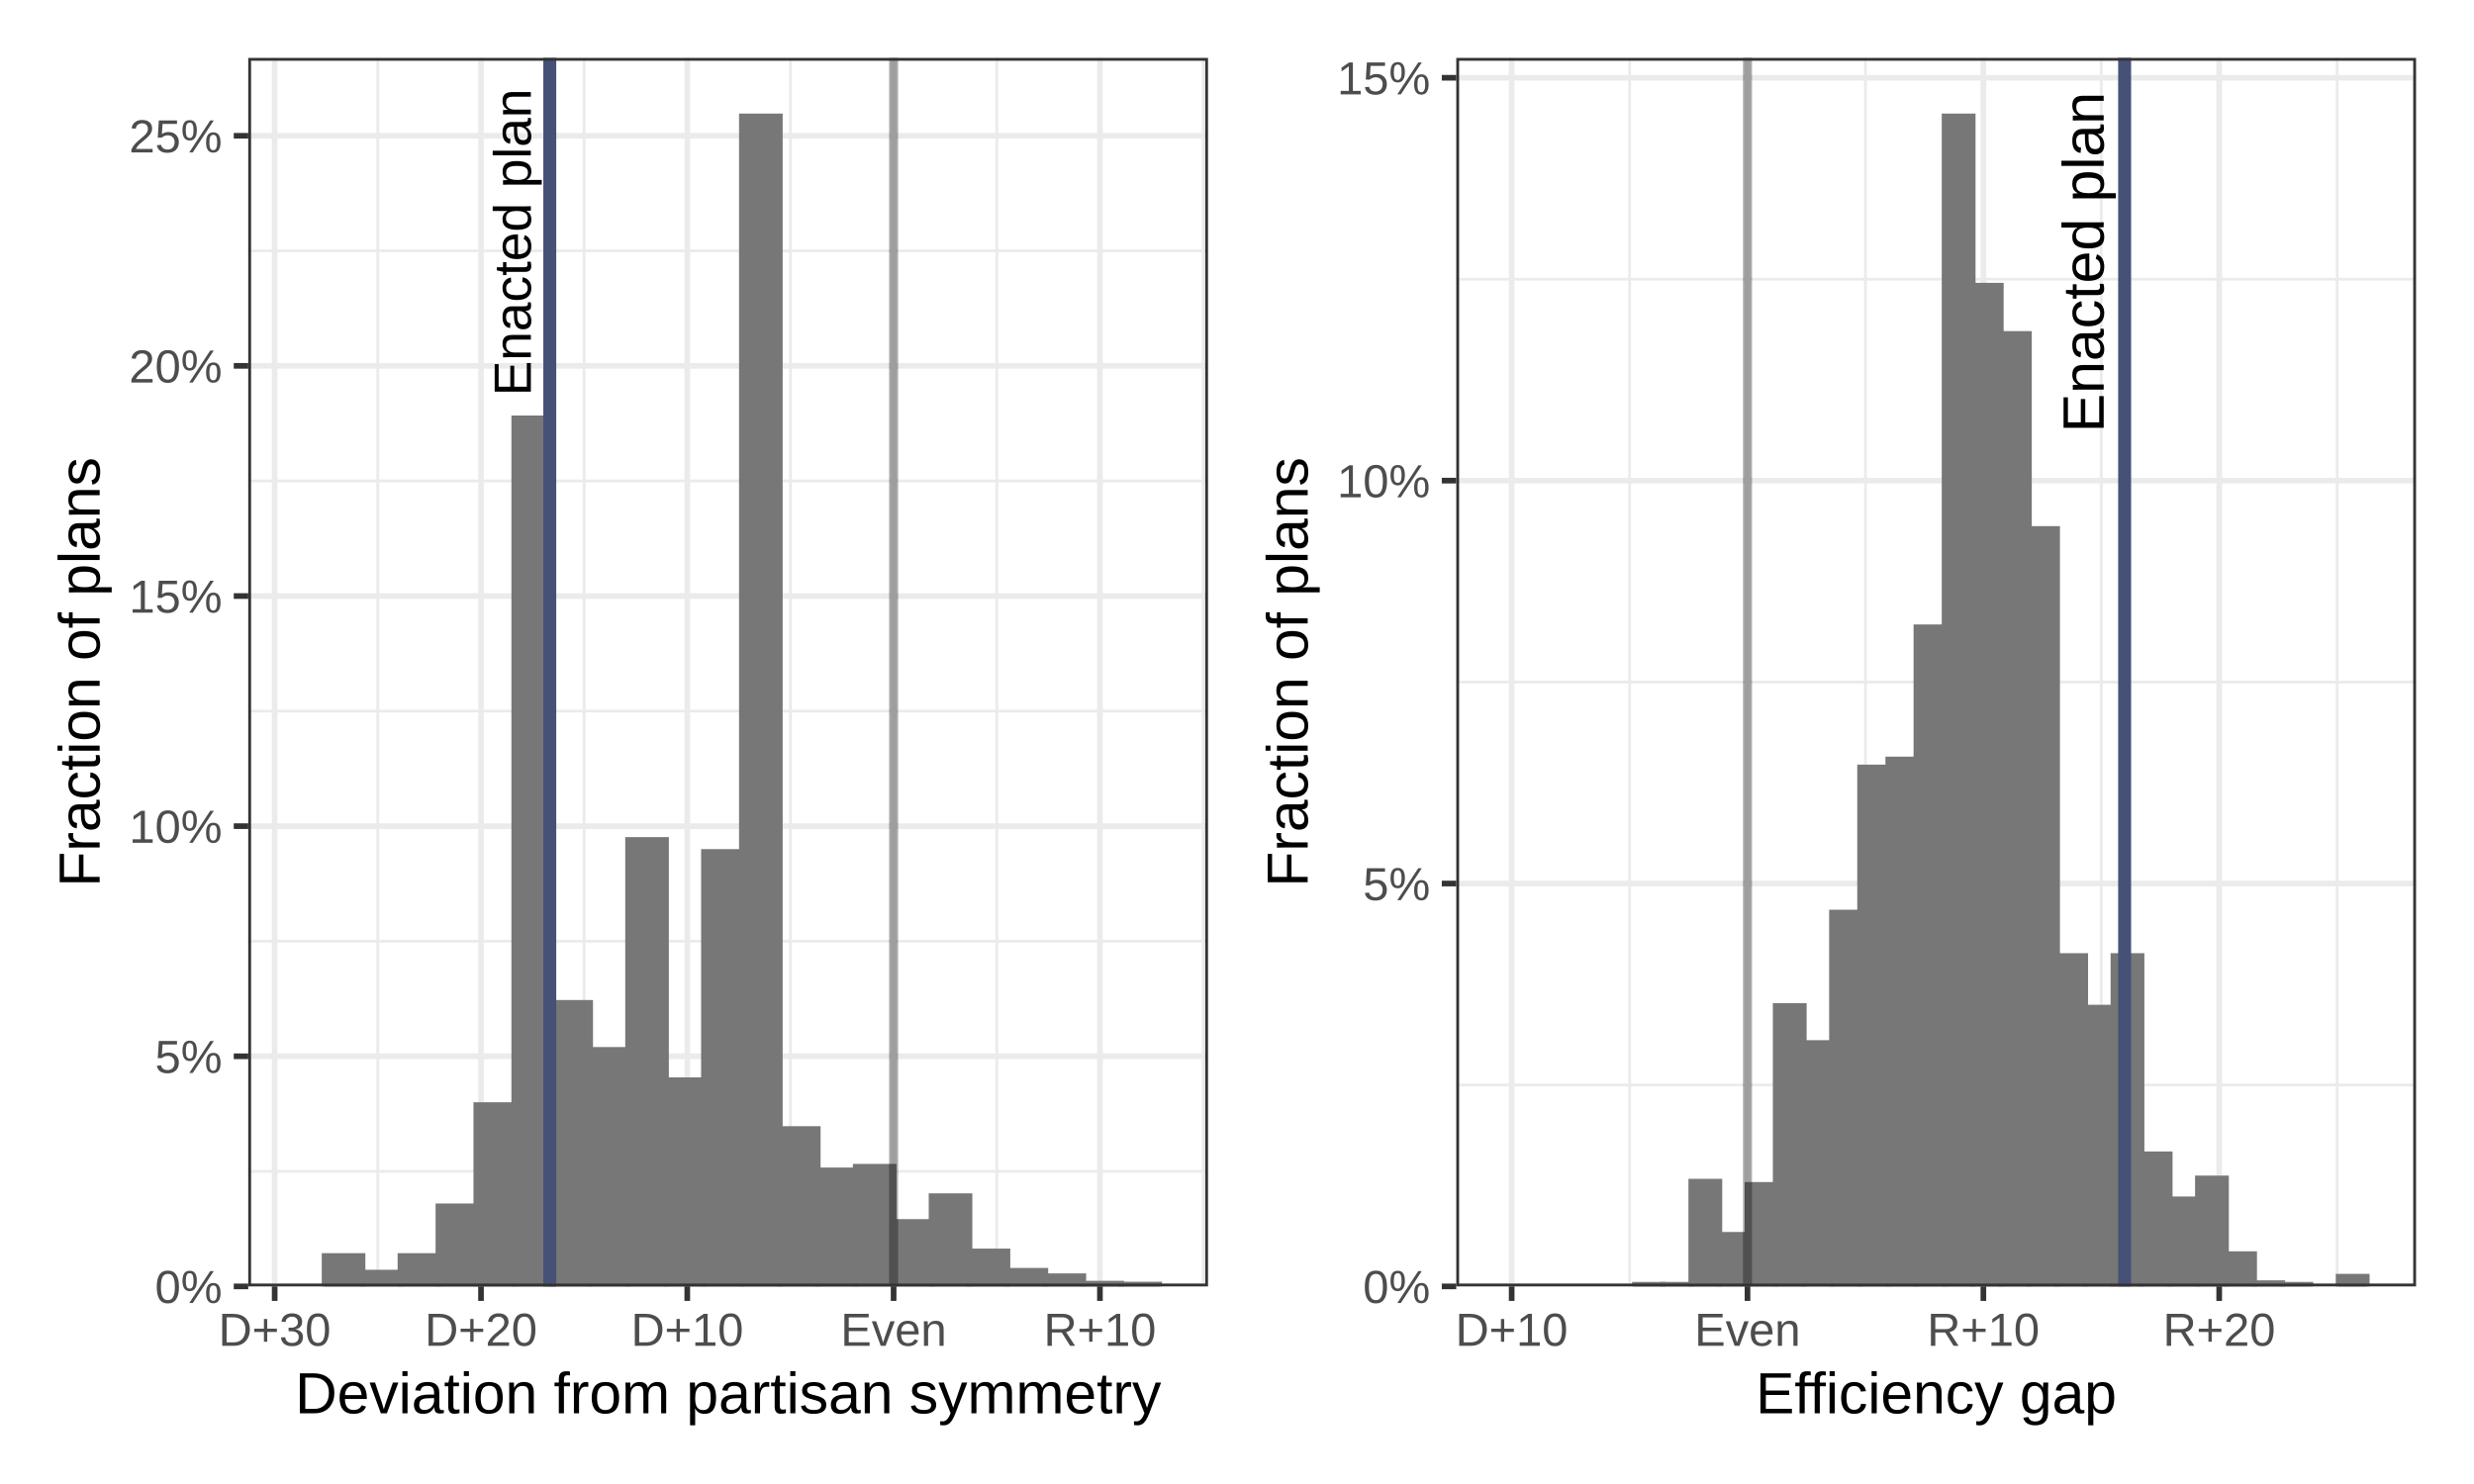
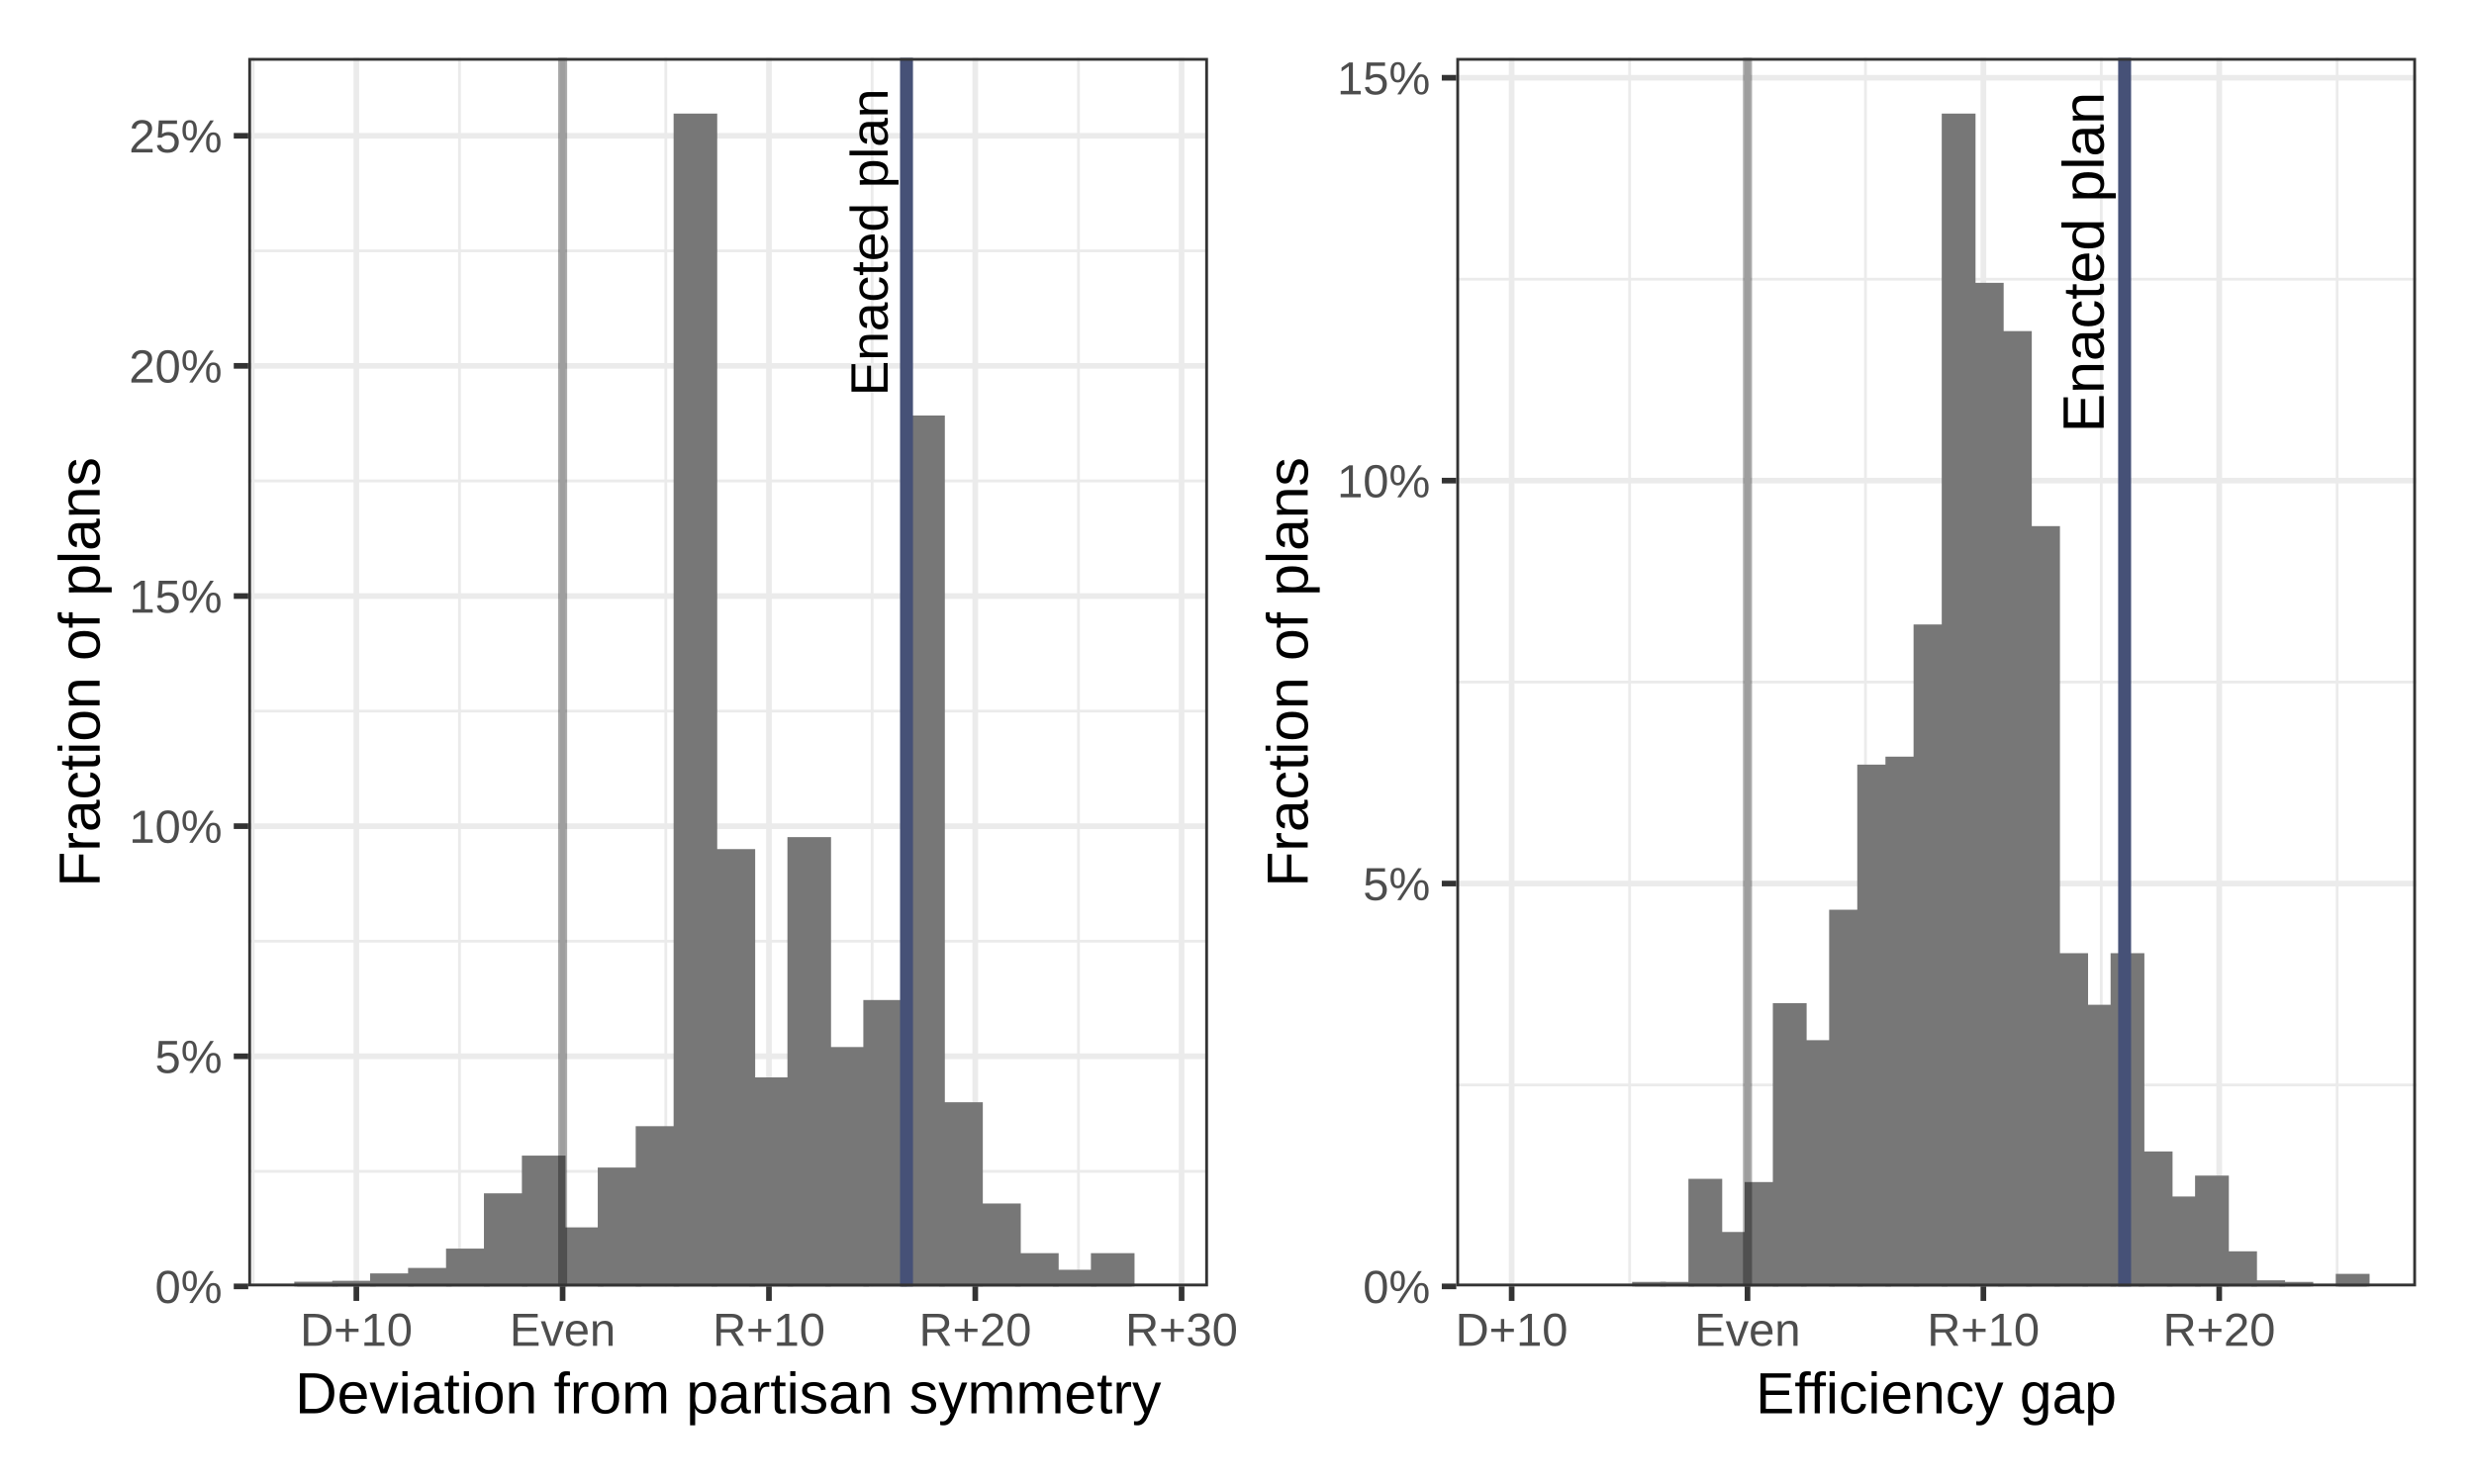
<svg xmlns="http://www.w3.org/2000/svg" class="svglite" width="468.00pt" height="280.80pt" viewBox="0 0 468.00 280.80">
  <defs>
    <style type="text/css">
    .svglite line, .svglite polyline, .svglite polygon, .svglite path, .svglite rect, .svglite circle {
      fill: none;
      stroke: #000000;
      stroke-linecap: round;
      stroke-linejoin: round;
      stroke-miterlimit: 10.00;
    }
    .svglite text {
      white-space: pre;
    }
  </style>
  </defs>
  <rect width="100%" height="100%" style="stroke: none; fill: #FFFFFF;" />
  <defs>
    <clipPath id="cpMC4wMHw0NjguMDB8MC4wMHwyODAuODA=">
      <rect x="0.00" y="0.00" width="468.00" height="280.80" />
    </clipPath>
  </defs>
  <g clip-path="url(#cpMC4wMHw0NjguMDB8MC4wMHwyODAuODA=)">
    <rect x="0" y="0" width="468.00" height="280.80" style="stroke-width: 1.07; stroke: #FFFFFF; fill: #FFFFFF;" />
  </g>
  <defs>
    <clipPath id="cpNS40OHwyMzQuMDB8NS40OHwyNzUuMzI=">
      <rect x="5.48" y="5.48" width="228.52" height="269.84" />
    </clipPath>
  </defs>
  <g clip-path="url(#cpNS40OHwyMzQuMDB8NS40OHwyNzUuMzI=)">
    <rect x="5.48" y="5.48" width="228.52" height="269.84" style="stroke-width: 1.07; stroke: #FFFFFF; fill: #FFFFFF;" />
  </g>
  <g clip-path="url(#cpMC4wMHw0NjguMDB8MC4wMHwyODAuODA=)">
</g>
  <defs>
    <clipPath id="cpNDYuOTZ8MjI4LjUyfDEwLjk2fDI0My40MQ==">
      <rect x="46.96" y="10.96" width="181.56" height="232.45" />
    </clipPath>
  </defs>
  <g clip-path="url(#cpNDYuOTZ8MjI4LjUyfDEwLjk2fDI0My40MQ==)">
    <rect x="46.96" y="10.96" width="181.56" height="232.45" style="stroke-width: 1.07; stroke: none; fill: #FFFFFF;" />
    <polyline points="46.96,221.64 228.52,221.64 " style="stroke-width: 0.53; stroke: #EBEBEB; stroke-linecap: butt;" />
    <polyline points="46.96,178.09 228.52,178.09 " style="stroke-width: 0.53; stroke: #EBEBEB; stroke-linecap: butt;" />
    <polyline points="46.96,134.55 228.52,134.55 " style="stroke-width: 0.53; stroke: #EBEBEB; stroke-linecap: butt;" />
    <polyline points="46.96,91.00 228.52,91.00 " style="stroke-width: 0.53; stroke: #EBEBEB; stroke-linecap: butt;" />
    <polyline points="46.96,47.46 228.52,47.46 " style="stroke-width: 0.53; stroke: #EBEBEB; stroke-linecap: butt;" />
-     <polyline points="71.47,243.41 71.47,10.96 " style="stroke-width: 0.53; stroke: #EBEBEB; stroke-linecap: butt;" />
-     <polyline points="110.50,243.41 110.50,10.96 " style="stroke-width: 0.53; stroke: #EBEBEB; stroke-linecap: butt;" />
-     <polyline points="149.53,243.41 149.53,10.96 " style="stroke-width: 0.53; stroke: #EBEBEB; stroke-linecap: butt;" />
-     <polyline points="188.56,243.41 188.56,10.96 " style="stroke-width: 0.53; stroke: #EBEBEB; stroke-linecap: butt;" />
-     <polyline points="227.59,243.41 227.59,10.96 " style="stroke-width: 0.53; stroke: #EBEBEB; stroke-linecap: butt;" />
+     <polyline points="47.89,243.41 47.89,10.96 " style="stroke-width: 0.53; stroke: #EBEBEB; stroke-linecap: butt;" />
+     <polyline points="86.92,243.41 86.92,10.96 " style="stroke-width: 0.53; stroke: #EBEBEB; stroke-linecap: butt;" />
+     <polyline points="125.95,243.41 125.95,10.96 " style="stroke-width: 0.53; stroke: #EBEBEB; stroke-linecap: butt;" />
+     <polyline points="164.98,243.41 164.98,10.96 " style="stroke-width: 0.53; stroke: #EBEBEB; stroke-linecap: butt;" />
+     <polyline points="204.01,243.41 204.01,10.96 " style="stroke-width: 0.53; stroke: #EBEBEB; stroke-linecap: butt;" />
    <polyline points="46.96,243.41 228.52,243.41 " style="stroke-width: 1.07; stroke: #EBEBEB; stroke-linecap: butt;" />
    <polyline points="46.96,199.87 228.52,199.87 " style="stroke-width: 1.07; stroke: #EBEBEB; stroke-linecap: butt;" />
    <polyline points="46.96,156.32 228.52,156.32 " style="stroke-width: 1.07; stroke: #EBEBEB; stroke-linecap: butt;" />
    <polyline points="46.96,112.78 228.52,112.78 " style="stroke-width: 1.07; stroke: #EBEBEB; stroke-linecap: butt;" />
    <polyline points="46.96,69.23 228.52,69.23 " style="stroke-width: 1.07; stroke: #EBEBEB; stroke-linecap: butt;" />
    <polyline points="46.96,25.69 228.52,25.69 " style="stroke-width: 1.07; stroke: #EBEBEB; stroke-linecap: butt;" />
-     <polyline points="51.96,243.41 51.96,10.96 " style="stroke-width: 1.07; stroke: #EBEBEB; stroke-linecap: butt;" />
-     <polyline points="90.99,243.41 90.99,10.96 " style="stroke-width: 1.07; stroke: #EBEBEB; stroke-linecap: butt;" />
-     <polyline points="130.01,243.41 130.01,10.96 " style="stroke-width: 1.07; stroke: #EBEBEB; stroke-linecap: butt;" />
-     <polyline points="169.04,243.41 169.04,10.96 " style="stroke-width: 1.07; stroke: #EBEBEB; stroke-linecap: butt;" />
-     <polyline points="208.07,243.41 208.07,10.96 " style="stroke-width: 1.07; stroke: #EBEBEB; stroke-linecap: butt;" />
-     <rect x="61.40" y="237.66" width="7.18" height="5.75" style="stroke-width: 1.07; stroke: #777777; stroke-linecap: square; stroke-linejoin: miter; fill: #777777;" />
-     <rect x="68.57" y="240.80" width="7.18" height="2.61" style="stroke-width: 1.07; stroke: #777777; stroke-linecap: square; stroke-linejoin: miter; fill: #777777;" />
-     <rect x="75.75" y="237.66" width="7.18" height="5.75" style="stroke-width: 1.07; stroke: #777777; stroke-linecap: square; stroke-linejoin: miter; fill: #777777;" />
-     <rect x="82.93" y="228.26" width="7.18" height="15.15" style="stroke-width: 1.07; stroke: #777777; stroke-linecap: square; stroke-linejoin: miter; fill: #777777;" />
-     <rect x="90.10" y="209.10" width="7.18" height="34.31" style="stroke-width: 1.07; stroke: #777777; stroke-linecap: square; stroke-linejoin: miter; fill: #777777;" />
-     <rect x="97.28" y="79.16" width="7.18" height="164.25" style="stroke-width: 1.07; stroke: #777777; stroke-linecap: square; stroke-linejoin: miter; fill: #777777;" />
-     <rect x="104.46" y="189.76" width="7.18" height="53.65" style="stroke-width: 1.07; stroke: #777777; stroke-linecap: square; stroke-linejoin: miter; fill: #777777;" />
-     <rect x="111.63" y="198.65" width="7.18" height="44.76" style="stroke-width: 1.07; stroke: #777777; stroke-linecap: square; stroke-linejoin: miter; fill: #777777;" />
-     <rect x="118.81" y="158.93" width="7.18" height="84.48" style="stroke-width: 1.07; stroke: #777777; stroke-linecap: square; stroke-linejoin: miter; fill: #777777;" />
-     <rect x="125.98" y="204.39" width="7.18" height="39.02" style="stroke-width: 1.07; stroke: #777777; stroke-linecap: square; stroke-linejoin: miter; fill: #777777;" />
-     <rect x="133.16" y="161.20" width="7.18" height="82.21" style="stroke-width: 1.07; stroke: #777777; stroke-linecap: square; stroke-linejoin: miter; fill: #777777;" />
-     <rect x="140.34" y="22.03" width="7.18" height="221.38" style="stroke-width: 1.07; stroke: #777777; stroke-linecap: square; stroke-linejoin: miter; fill: #777777;" />
-     <rect x="147.51" y="213.63" width="7.18" height="29.78" style="stroke-width: 1.07; stroke: #777777; stroke-linecap: square; stroke-linejoin: miter; fill: #777777;" />
-     <rect x="154.69" y="221.46" width="7.18" height="21.95" style="stroke-width: 1.07; stroke: #777777; stroke-linecap: square; stroke-linejoin: miter; fill: #777777;" />
-     <rect x="161.87" y="220.77" width="7.18" height="22.64" style="stroke-width: 1.07; stroke: #777777; stroke-linecap: square; stroke-linejoin: miter; fill: #777777;" />
-     <rect x="169.04" y="231.22" width="7.18" height="12.19" style="stroke-width: 1.07; stroke: #777777; stroke-linecap: square; stroke-linejoin: miter; fill: #777777;" />
-     <rect x="176.22" y="226.34" width="7.18" height="17.07" style="stroke-width: 1.07; stroke: #777777; stroke-linecap: square; stroke-linejoin: miter; fill: #777777;" />
-     <rect x="183.40" y="236.79" width="7.18" height="6.62" style="stroke-width: 1.07; stroke: #777777; stroke-linecap: square; stroke-linejoin: miter; fill: #777777;" />
-     <rect x="190.57" y="240.45" width="7.18" height="2.96" style="stroke-width: 1.07; stroke: #777777; stroke-linecap: square; stroke-linejoin: miter; fill: #777777;" />
-     <rect x="197.75" y="241.49" width="7.18" height="1.92" style="stroke-width: 1.07; stroke: #777777; stroke-linecap: square; stroke-linejoin: miter; fill: #777777;" />
-     <rect x="204.92" y="242.89" width="7.18" height="0.52" style="stroke-width: 1.07; stroke: #777777; stroke-linecap: square; stroke-linejoin: miter; fill: #777777;" />
-     <rect x="212.10" y="243.06" width="7.18" height="0.35" style="stroke-width: 1.07; stroke: #777777; stroke-linecap: square; stroke-linejoin: miter; fill: #777777;" />
-     <line x1="104.00" y1="243.41" x2="104.00" y2="10.96" style="stroke-width: 2.45; stroke: #465177; stroke-linecap: butt;" />
-     <line x1="169.04" y1="243.41" x2="169.04" y2="10.96" style="stroke-width: 1.71; stroke: #000000; stroke-opacity: 0.33; stroke-linecap: butt;" />
-     <text transform="translate(100.42,16.77) rotate(-90)" text-anchor="end" style="font-size: 9.96px; font-family: &quot;Arial&quot;;" textLength="58.11px" lengthAdjust="spacingAndGlyphs">Enacted plan</text>
+     <polyline points="67.41,243.41 67.41,10.96 " style="stroke-width: 1.07; stroke: #EBEBEB; stroke-linecap: butt;" />
+     <polyline points="106.43,243.41 106.43,10.96 " style="stroke-width: 1.07; stroke: #EBEBEB; stroke-linecap: butt;" />
+     <polyline points="145.46,243.41 145.46,10.96 " style="stroke-width: 1.07; stroke: #EBEBEB; stroke-linecap: butt;" />
+     <polyline points="184.49,243.41 184.49,10.96 " style="stroke-width: 1.07; stroke: #EBEBEB; stroke-linecap: butt;" />
+     <polyline points="223.52,243.41 223.52,10.96 " style="stroke-width: 1.07; stroke: #EBEBEB; stroke-linecap: butt;" />
+     <rect x="56.20" y="243.06" width="7.18" height="0.35" style="stroke-width: 1.07; stroke: #777777; stroke-linecap: square; stroke-linejoin: miter; fill: #777777;" />
+     <rect x="63.38" y="242.89" width="7.18" height="0.52" style="stroke-width: 1.07; stroke: #777777; stroke-linecap: square; stroke-linejoin: miter; fill: #777777;" />
+     <rect x="70.55" y="241.49" width="7.18" height="1.92" style="stroke-width: 1.07; stroke: #777777; stroke-linecap: square; stroke-linejoin: miter; fill: #777777;" />
+     <rect x="77.73" y="240.45" width="7.18" height="2.96" style="stroke-width: 1.07; stroke: #777777; stroke-linecap: square; stroke-linejoin: miter; fill: #777777;" />
+     <rect x="84.91" y="236.79" width="7.18" height="6.62" style="stroke-width: 1.07; stroke: #777777; stroke-linecap: square; stroke-linejoin: miter; fill: #777777;" />
+     <rect x="92.08" y="226.34" width="7.18" height="17.07" style="stroke-width: 1.07; stroke: #777777; stroke-linecap: square; stroke-linejoin: miter; fill: #777777;" />
+     <rect x="99.26" y="219.20" width="7.18" height="24.21" style="stroke-width: 1.07; stroke: #777777; stroke-linecap: square; stroke-linejoin: miter; fill: #777777;" />
+     <rect x="106.43" y="232.78" width="7.18" height="10.62" style="stroke-width: 1.07; stroke: #777777; stroke-linecap: square; stroke-linejoin: miter; fill: #777777;" />
+     <rect x="113.61" y="221.46" width="7.18" height="21.95" style="stroke-width: 1.07; stroke: #777777; stroke-linecap: square; stroke-linejoin: miter; fill: #777777;" />
+     <rect x="120.79" y="213.63" width="7.18" height="29.78" style="stroke-width: 1.07; stroke: #777777; stroke-linecap: square; stroke-linejoin: miter; fill: #777777;" />
+     <rect x="127.96" y="22.03" width="7.18" height="221.38" style="stroke-width: 1.07; stroke: #777777; stroke-linecap: square; stroke-linejoin: miter; fill: #777777;" />
+     <rect x="135.14" y="161.20" width="7.18" height="82.21" style="stroke-width: 1.07; stroke: #777777; stroke-linecap: square; stroke-linejoin: miter; fill: #777777;" />
+     <rect x="142.32" y="204.39" width="7.18" height="39.02" style="stroke-width: 1.07; stroke: #777777; stroke-linecap: square; stroke-linejoin: miter; fill: #777777;" />
+     <rect x="149.49" y="158.93" width="7.18" height="84.48" style="stroke-width: 1.07; stroke: #777777; stroke-linecap: square; stroke-linejoin: miter; fill: #777777;" />
+     <rect x="156.67" y="198.65" width="7.18" height="44.76" style="stroke-width: 1.07; stroke: #777777; stroke-linecap: square; stroke-linejoin: miter; fill: #777777;" />
+     <rect x="163.85" y="189.76" width="7.18" height="53.65" style="stroke-width: 1.07; stroke: #777777; stroke-linecap: square; stroke-linejoin: miter; fill: #777777;" />
+     <rect x="171.02" y="79.16" width="7.18" height="164.25" style="stroke-width: 1.07; stroke: #777777; stroke-linecap: square; stroke-linejoin: miter; fill: #777777;" />
+     <rect x="178.20" y="209.10" width="7.18" height="34.31" style="stroke-width: 1.07; stroke: #777777; stroke-linecap: square; stroke-linejoin: miter; fill: #777777;" />
+     <rect x="185.38" y="228.26" width="7.18" height="15.15" style="stroke-width: 1.07; stroke: #777777; stroke-linecap: square; stroke-linejoin: miter; fill: #777777;" />
+     <rect x="192.55" y="237.66" width="7.18" height="5.75" style="stroke-width: 1.07; stroke: #777777; stroke-linecap: square; stroke-linejoin: miter; fill: #777777;" />
+     <rect x="199.73" y="240.80" width="7.18" height="2.61" style="stroke-width: 1.07; stroke: #777777; stroke-linecap: square; stroke-linejoin: miter; fill: #777777;" />
+     <rect x="206.90" y="237.66" width="7.18" height="5.75" style="stroke-width: 1.07; stroke: #777777; stroke-linecap: square; stroke-linejoin: miter; fill: #777777;" />
+     <line x1="171.48" y1="243.41" x2="171.48" y2="10.96" style="stroke-width: 2.45; stroke: #465177; stroke-linecap: butt;" />
+     <line x1="106.43" y1="243.41" x2="106.43" y2="10.96" style="stroke-width: 1.71; stroke: #000000; stroke-opacity: 0.33; stroke-linecap: butt;" />
+     <text transform="translate(167.91,16.77) rotate(-90)" text-anchor="end" style="font-size: 9.96px; font-family: &quot;Arial&quot;;" textLength="58.11px" lengthAdjust="spacingAndGlyphs">Enacted plan</text>
    <rect x="46.96" y="10.96" width="181.56" height="232.45" style="stroke-width: 1.07; stroke: #333333;" />
  </g>
  <g clip-path="url(#cpMC4wMHw0NjguMDB8MC4wMHwyODAuODA=)">
    <text x="42.03" y="246.56" text-anchor="end" style="font-size: 8.80px;fill: #4D4D4D; font-family: &quot;Arial&quot;;" textLength="12.72px" lengthAdjust="spacingAndGlyphs">0%</text>
    <text x="42.03" y="203.02" text-anchor="end" style="font-size: 8.80px;fill: #4D4D4D; font-family: &quot;Arial&quot;;" textLength="12.72px" lengthAdjust="spacingAndGlyphs">5%</text>
    <text x="42.03" y="159.47" text-anchor="end" style="font-size: 8.80px;fill: #4D4D4D; font-family: &quot;Arial&quot;;" textLength="17.61px" lengthAdjust="spacingAndGlyphs">10%</text>
    <text x="42.03" y="115.93" text-anchor="end" style="font-size: 8.80px;fill: #4D4D4D; font-family: &quot;Arial&quot;;" textLength="17.61px" lengthAdjust="spacingAndGlyphs">15%</text>
    <text x="42.03" y="72.38" text-anchor="end" style="font-size: 8.80px;fill: #4D4D4D; font-family: &quot;Arial&quot;;" textLength="17.61px" lengthAdjust="spacingAndGlyphs">20%</text>
    <text x="42.03" y="28.84" text-anchor="end" style="font-size: 8.80px;fill: #4D4D4D; font-family: &quot;Arial&quot;;" textLength="17.61px" lengthAdjust="spacingAndGlyphs">25%</text>
    <polyline points="44.22,243.41 46.96,243.41 " style="stroke-width: 1.07; stroke: #333333; stroke-linecap: butt;" />
    <polyline points="44.22,199.87 46.96,199.87 " style="stroke-width: 1.07; stroke: #333333; stroke-linecap: butt;" />
    <polyline points="44.22,156.32 46.96,156.32 " style="stroke-width: 1.07; stroke: #333333; stroke-linecap: butt;" />
    <polyline points="44.22,112.78 46.96,112.78 " style="stroke-width: 1.07; stroke: #333333; stroke-linecap: butt;" />
    <polyline points="44.22,69.23 46.96,69.23 " style="stroke-width: 1.07; stroke: #333333; stroke-linecap: butt;" />
    <polyline points="44.22,25.69 46.96,25.69 " style="stroke-width: 1.07; stroke: #333333; stroke-linecap: butt;" />
-     <polyline points="51.96,246.15 51.96,243.41 " style="stroke-width: 1.07; stroke: #333333; stroke-linecap: butt;" />
-     <polyline points="90.99,246.15 90.99,243.41 " style="stroke-width: 1.07; stroke: #333333; stroke-linecap: butt;" />
-     <polyline points="130.01,246.15 130.01,243.41 " style="stroke-width: 1.07; stroke: #333333; stroke-linecap: butt;" />
-     <polyline points="169.04,246.15 169.04,243.41 " style="stroke-width: 1.07; stroke: #333333; stroke-linecap: butt;" />
-     <polyline points="208.07,246.15 208.07,243.41 " style="stroke-width: 1.07; stroke: #333333; stroke-linecap: butt;" />
-     <text x="51.96" y="254.65" text-anchor="middle" style="font-size: 8.80px;fill: #4D4D4D; font-family: &quot;Arial&quot;;" textLength="21.28px" lengthAdjust="spacingAndGlyphs">D+30</text>
-     <text x="90.99" y="254.65" text-anchor="middle" style="font-size: 8.80px;fill: #4D4D4D; font-family: &quot;Arial&quot;;" textLength="21.28px" lengthAdjust="spacingAndGlyphs">D+20</text>
-     <text x="130.01" y="254.65" text-anchor="middle" style="font-size: 8.80px;fill: #4D4D4D; font-family: &quot;Arial&quot;;" textLength="21.28px" lengthAdjust="spacingAndGlyphs">D+10</text>
-     <text x="169.04" y="254.65" text-anchor="middle" style="font-size: 8.80px;fill: #4D4D4D; font-family: &quot;Arial&quot;;" textLength="20.06px" lengthAdjust="spacingAndGlyphs">Even</text>
-     <text x="208.07" y="254.65" text-anchor="middle" style="font-size: 8.80px;fill: #4D4D4D; font-family: &quot;Arial&quot;;" textLength="21.28px" lengthAdjust="spacingAndGlyphs">R+10</text>
+     <polyline points="67.41,246.15 67.41,243.41 " style="stroke-width: 1.07; stroke: #333333; stroke-linecap: butt;" />
+     <polyline points="106.43,246.15 106.43,243.41 " style="stroke-width: 1.07; stroke: #333333; stroke-linecap: butt;" />
+     <polyline points="145.46,246.15 145.46,243.41 " style="stroke-width: 1.07; stroke: #333333; stroke-linecap: butt;" />
+     <polyline points="184.49,246.15 184.49,243.41 " style="stroke-width: 1.07; stroke: #333333; stroke-linecap: butt;" />
+     <polyline points="223.52,246.15 223.52,243.41 " style="stroke-width: 1.07; stroke: #333333; stroke-linecap: butt;" />
+     <text x="67.41" y="254.65" text-anchor="middle" style="font-size: 8.80px;fill: #4D4D4D; font-family: &quot;Arial&quot;;" textLength="21.28px" lengthAdjust="spacingAndGlyphs">D+10</text>
+     <text x="106.43" y="254.65" text-anchor="middle" style="font-size: 8.80px;fill: #4D4D4D; font-family: &quot;Arial&quot;;" textLength="20.06px" lengthAdjust="spacingAndGlyphs">Even</text>
+     <text x="145.46" y="254.65" text-anchor="middle" style="font-size: 8.80px;fill: #4D4D4D; font-family: &quot;Arial&quot;;" textLength="21.28px" lengthAdjust="spacingAndGlyphs">R+10</text>
+     <text x="184.49" y="254.65" text-anchor="middle" style="font-size: 8.80px;fill: #4D4D4D; font-family: &quot;Arial&quot;;" textLength="21.28px" lengthAdjust="spacingAndGlyphs">R+20</text>
+     <text x="223.52" y="254.65" text-anchor="middle" style="font-size: 8.80px;fill: #4D4D4D; font-family: &quot;Arial&quot;;" textLength="21.28px" lengthAdjust="spacingAndGlyphs">R+30</text>
    <text x="137.74" y="267.42" text-anchor="middle" style="font-size: 11.00px; font-family: &quot;Arial&quot;;" textLength="163.83px" lengthAdjust="spacingAndGlyphs">Deviation from partisan symmetry</text>
    <text transform="translate(18.85,127.18) rotate(-90)" text-anchor="middle" style="font-size: 11.00px; font-family: &quot;Arial&quot;;" textLength="81.32px" lengthAdjust="spacingAndGlyphs">Fraction of plans</text>
  </g>
  <defs>
    <clipPath id="cpMjM0LjAwfDQ2Mi41Mnw1LjQ4fDI3NS4zMg==">
      <rect x="234.00" y="5.48" width="228.52" height="269.84" />
    </clipPath>
  </defs>
  <g clip-path="url(#cpMjM0LjAwfDQ2Mi41Mnw1LjQ4fDI3NS4zMg==)">
    <rect x="234.00" y="5.48" width="228.52" height="269.84" style="stroke-width: 1.07; stroke: #FFFFFF; fill: #FFFFFF;" />
  </g>
  <g clip-path="url(#cpMC4wMHw0NjguMDB8MC4wMHwyODAuODA=)">
</g>
  <defs>
    <clipPath id="cpMjc1LjQ4fDQ1Ny4wNHwxMC45NnwyNDMuNDE=">
      <rect x="275.48" y="10.96" width="181.56" height="232.45" />
    </clipPath>
  </defs>
  <g clip-path="url(#cpMjc1LjQ4fDQ1Ny4wNHwxMC45NnwyNDMuNDE=)">
    <rect x="275.48" y="10.96" width="181.56" height="232.45" style="stroke-width: 1.07; stroke: none; fill: #FFFFFF;" />
    <polyline points="275.48,205.29 457.04,205.29 " style="stroke-width: 0.53; stroke: #EBEBEB; stroke-linecap: butt;" />
    <polyline points="275.48,129.06 457.04,129.06 " style="stroke-width: 0.53; stroke: #EBEBEB; stroke-linecap: butt;" />
    <polyline points="275.48,52.83 457.04,52.83 " style="stroke-width: 0.53; stroke: #EBEBEB; stroke-linecap: butt;" />
    <polyline points="308.27,243.41 308.27,10.96 " style="stroke-width: 0.53; stroke: #EBEBEB; stroke-linecap: butt;" />
    <polyline points="352.88,243.41 352.88,10.96 " style="stroke-width: 0.53; stroke: #EBEBEB; stroke-linecap: butt;" />
    <polyline points="397.49,243.41 397.49,10.96 " style="stroke-width: 0.53; stroke: #EBEBEB; stroke-linecap: butt;" />
    <polyline points="442.11,243.41 442.11,10.96 " style="stroke-width: 0.53; stroke: #EBEBEB; stroke-linecap: butt;" />
    <polyline points="275.48,243.41 457.04,243.41 " style="stroke-width: 1.07; stroke: #EBEBEB; stroke-linecap: butt;" />
    <polyline points="275.48,167.18 457.04,167.18 " style="stroke-width: 1.07; stroke: #EBEBEB; stroke-linecap: butt;" />
    <polyline points="275.48,90.94 457.04,90.94 " style="stroke-width: 1.07; stroke: #EBEBEB; stroke-linecap: butt;" />
    <polyline points="275.48,14.71 457.04,14.71 " style="stroke-width: 1.07; stroke: #EBEBEB; stroke-linecap: butt;" />
    <polyline points="285.96,243.41 285.96,10.96 " style="stroke-width: 1.07; stroke: #EBEBEB; stroke-linecap: butt;" />
    <polyline points="330.57,243.41 330.57,10.96 " style="stroke-width: 1.07; stroke: #EBEBEB; stroke-linecap: butt;" />
    <polyline points="375.19,243.41 375.19,10.96 " style="stroke-width: 1.07; stroke: #EBEBEB; stroke-linecap: butt;" />
    <polyline points="419.80,243.41 419.80,10.96 " style="stroke-width: 1.07; stroke: #EBEBEB; stroke-linecap: butt;" />
    <rect x="287.98" y="243.41" width="5.32" height="0.00" style="stroke-width: 1.07; stroke: #777777; stroke-linecap: square; stroke-linejoin: miter; fill: #777777;" />
    <rect x="293.30" y="243.41" width="5.32" height="0.00" style="stroke-width: 1.07; stroke: #777777; stroke-linecap: square; stroke-linejoin: miter; fill: #777777;" />
    <rect x="298.63" y="243.41" width="5.32" height="0.00" style="stroke-width: 1.07; stroke: #777777; stroke-linecap: square; stroke-linejoin: miter; fill: #777777;" />
    <rect x="303.95" y="243.41" width="5.32" height="0.00" style="stroke-width: 1.07; stroke: #777777; stroke-linecap: square; stroke-linejoin: miter; fill: #777777;" />
    <rect x="309.28" y="243.10" width="5.32" height="0.30" style="stroke-width: 1.07; stroke: #777777; stroke-linecap: square; stroke-linejoin: miter; fill: #777777;" />
    <rect x="314.60" y="243.10" width="5.32" height="0.30" style="stroke-width: 1.07; stroke: #777777; stroke-linecap: square; stroke-linejoin: miter; fill: #777777;" />
    <rect x="319.93" y="223.59" width="5.32" height="19.82" style="stroke-width: 1.07; stroke: #777777; stroke-linecap: square; stroke-linejoin: miter; fill: #777777;" />
    <rect x="325.25" y="233.65" width="5.32" height="9.76" style="stroke-width: 1.07; stroke: #777777; stroke-linecap: square; stroke-linejoin: miter; fill: #777777;" />
    <rect x="330.57" y="224.20" width="5.32" height="19.21" style="stroke-width: 1.07; stroke: #777777; stroke-linecap: square; stroke-linejoin: miter; fill: #777777;" />
    <rect x="335.90" y="190.35" width="5.32" height="53.06" style="stroke-width: 1.07; stroke: #777777; stroke-linecap: square; stroke-linejoin: miter; fill: #777777;" />
    <rect x="341.22" y="197.36" width="5.32" height="46.04" style="stroke-width: 1.07; stroke: #777777; stroke-linecap: square; stroke-linejoin: miter; fill: #777777;" />
    <rect x="346.55" y="172.67" width="5.32" height="70.74" style="stroke-width: 1.07; stroke: #777777; stroke-linecap: square; stroke-linejoin: miter; fill: #777777;" />
    <rect x="351.87" y="145.22" width="5.32" height="98.19" style="stroke-width: 1.07; stroke: #777777; stroke-linecap: square; stroke-linejoin: miter; fill: #777777;" />
    <rect x="357.20" y="143.70" width="5.32" height="99.71" style="stroke-width: 1.07; stroke: #777777; stroke-linecap: square; stroke-linejoin: miter; fill: #777777;" />
    <rect x="362.52" y="118.69" width="5.32" height="124.72" style="stroke-width: 1.07; stroke: #777777; stroke-linecap: square; stroke-linejoin: miter; fill: #777777;" />
    <rect x="367.85" y="22.03" width="5.32" height="221.38" style="stroke-width: 1.07; stroke: #777777; stroke-linecap: square; stroke-linejoin: miter; fill: #777777;" />
    <rect x="373.17" y="54.05" width="5.32" height="189.36" style="stroke-width: 1.07; stroke: #777777; stroke-linecap: square; stroke-linejoin: miter; fill: #777777;" />
    <rect x="378.49" y="63.19" width="5.32" height="180.22" style="stroke-width: 1.07; stroke: #777777; stroke-linecap: square; stroke-linejoin: miter; fill: #777777;" />
    <rect x="383.82" y="100.09" width="5.32" height="143.32" style="stroke-width: 1.07; stroke: #777777; stroke-linecap: square; stroke-linejoin: miter; fill: #777777;" />
    <rect x="389.14" y="180.90" width="5.32" height="62.51" style="stroke-width: 1.07; stroke: #777777; stroke-linecap: square; stroke-linejoin: miter; fill: #777777;" />
    <rect x="394.47" y="190.66" width="5.32" height="52.75" style="stroke-width: 1.07; stroke: #777777; stroke-linecap: square; stroke-linejoin: miter; fill: #777777;" />
    <rect x="399.79" y="180.90" width="5.32" height="62.51" style="stroke-width: 1.07; stroke: #777777; stroke-linecap: square; stroke-linejoin: miter; fill: #777777;" />
    <rect x="405.12" y="218.41" width="5.32" height="25.00" style="stroke-width: 1.07; stroke: #777777; stroke-linecap: square; stroke-linejoin: miter; fill: #777777;" />
    <rect x="410.44" y="226.94" width="5.32" height="16.47" style="stroke-width: 1.07; stroke: #777777; stroke-linecap: square; stroke-linejoin: miter; fill: #777777;" />
    <rect x="415.77" y="222.98" width="5.32" height="20.43" style="stroke-width: 1.07; stroke: #777777; stroke-linecap: square; stroke-linejoin: miter; fill: #777777;" />
    <rect x="421.09" y="237.31" width="5.32" height="6.10" style="stroke-width: 1.07; stroke: #777777; stroke-linecap: square; stroke-linejoin: miter; fill: #777777;" />
    <rect x="426.41" y="242.80" width="5.32" height="0.61" style="stroke-width: 1.07; stroke: #777777; stroke-linecap: square; stroke-linejoin: miter; fill: #777777;" />
    <rect x="431.74" y="243.10" width="5.32" height="0.30" style="stroke-width: 1.07; stroke: #777777; stroke-linecap: square; stroke-linejoin: miter; fill: #777777;" />
    <rect x="437.06" y="243.41" width="5.32" height="0.00" style="stroke-width: 1.07; stroke: #777777; stroke-linecap: square; stroke-linejoin: miter; fill: #777777;" />
    <rect x="442.39" y="241.58" width="5.32" height="1.83" style="stroke-width: 1.07; stroke: #777777; stroke-linecap: square; stroke-linejoin: miter; fill: #777777;" />
    <line x1="401.91" y1="243.41" x2="401.91" y2="10.96" style="stroke-width: 2.45; stroke: #465177; stroke-linecap: butt;" />
    <line x1="330.57" y1="243.41" x2="330.57" y2="10.96" style="stroke-width: 1.71; stroke: #000000; stroke-opacity: 0.33; stroke-linecap: butt;" />
    <text transform="translate(397.95,17.40) rotate(-90)" text-anchor="end" style="font-size: 11.04px; font-family: &quot;Arial&quot;;" textLength="64.40px" lengthAdjust="spacingAndGlyphs">Enacted plan</text>
    <rect x="275.48" y="10.96" width="181.56" height="232.45" style="stroke-width: 1.07; stroke: #333333;" />
  </g>
  <g clip-path="url(#cpMC4wMHw0NjguMDB8MC4wMHwyODAuODA=)">
    <text x="270.55" y="246.56" text-anchor="end" style="font-size: 8.80px;fill: #4D4D4D; font-family: &quot;Arial&quot;;" textLength="12.72px" lengthAdjust="spacingAndGlyphs">0%</text>
    <text x="270.55" y="170.33" text-anchor="end" style="font-size: 8.80px;fill: #4D4D4D; font-family: &quot;Arial&quot;;" textLength="12.72px" lengthAdjust="spacingAndGlyphs">5%</text>
    <text x="270.55" y="94.10" text-anchor="end" style="font-size: 8.80px;fill: #4D4D4D; font-family: &quot;Arial&quot;;" textLength="17.61px" lengthAdjust="spacingAndGlyphs">10%</text>
    <text x="270.55" y="17.86" text-anchor="end" style="font-size: 8.80px;fill: #4D4D4D; font-family: &quot;Arial&quot;;" textLength="17.61px" lengthAdjust="spacingAndGlyphs">15%</text>
    <polyline points="272.74,243.41 275.48,243.41 " style="stroke-width: 1.07; stroke: #333333; stroke-linecap: butt;" />
    <polyline points="272.74,167.18 275.48,167.18 " style="stroke-width: 1.07; stroke: #333333; stroke-linecap: butt;" />
    <polyline points="272.74,90.94 275.48,90.94 " style="stroke-width: 1.07; stroke: #333333; stroke-linecap: butt;" />
    <polyline points="272.74,14.71 275.48,14.71 " style="stroke-width: 1.07; stroke: #333333; stroke-linecap: butt;" />
    <polyline points="285.96,246.15 285.96,243.41 " style="stroke-width: 1.07; stroke: #333333; stroke-linecap: butt;" />
    <polyline points="330.57,246.15 330.57,243.41 " style="stroke-width: 1.07; stroke: #333333; stroke-linecap: butt;" />
    <polyline points="375.19,246.15 375.19,243.41 " style="stroke-width: 1.07; stroke: #333333; stroke-linecap: butt;" />
    <polyline points="419.80,246.15 419.80,243.41 " style="stroke-width: 1.07; stroke: #333333; stroke-linecap: butt;" />
    <text x="285.96" y="254.65" text-anchor="middle" style="font-size: 8.80px;fill: #4D4D4D; font-family: &quot;Arial&quot;;" textLength="21.28px" lengthAdjust="spacingAndGlyphs">D+10</text>
    <text x="330.57" y="254.65" text-anchor="middle" style="font-size: 8.80px;fill: #4D4D4D; font-family: &quot;Arial&quot;;" textLength="20.06px" lengthAdjust="spacingAndGlyphs">Even</text>
    <text x="375.19" y="254.65" text-anchor="middle" style="font-size: 8.80px;fill: #4D4D4D; font-family: &quot;Arial&quot;;" textLength="21.28px" lengthAdjust="spacingAndGlyphs">R+10</text>
    <text x="419.80" y="254.65" text-anchor="middle" style="font-size: 8.80px;fill: #4D4D4D; font-family: &quot;Arial&quot;;" textLength="21.28px" lengthAdjust="spacingAndGlyphs">R+20</text>
    <text x="366.26" y="267.42" text-anchor="middle" style="font-size: 11.00px; font-family: &quot;Arial&quot;;" textLength="68.48px" lengthAdjust="spacingAndGlyphs">Efficiency gap</text>
    <text transform="translate(247.37,127.18) rotate(-90)" text-anchor="middle" style="font-size: 11.00px; font-family: &quot;Arial&quot;;" textLength="81.32px" lengthAdjust="spacingAndGlyphs">Fraction of plans</text>
  </g>
</svg>
